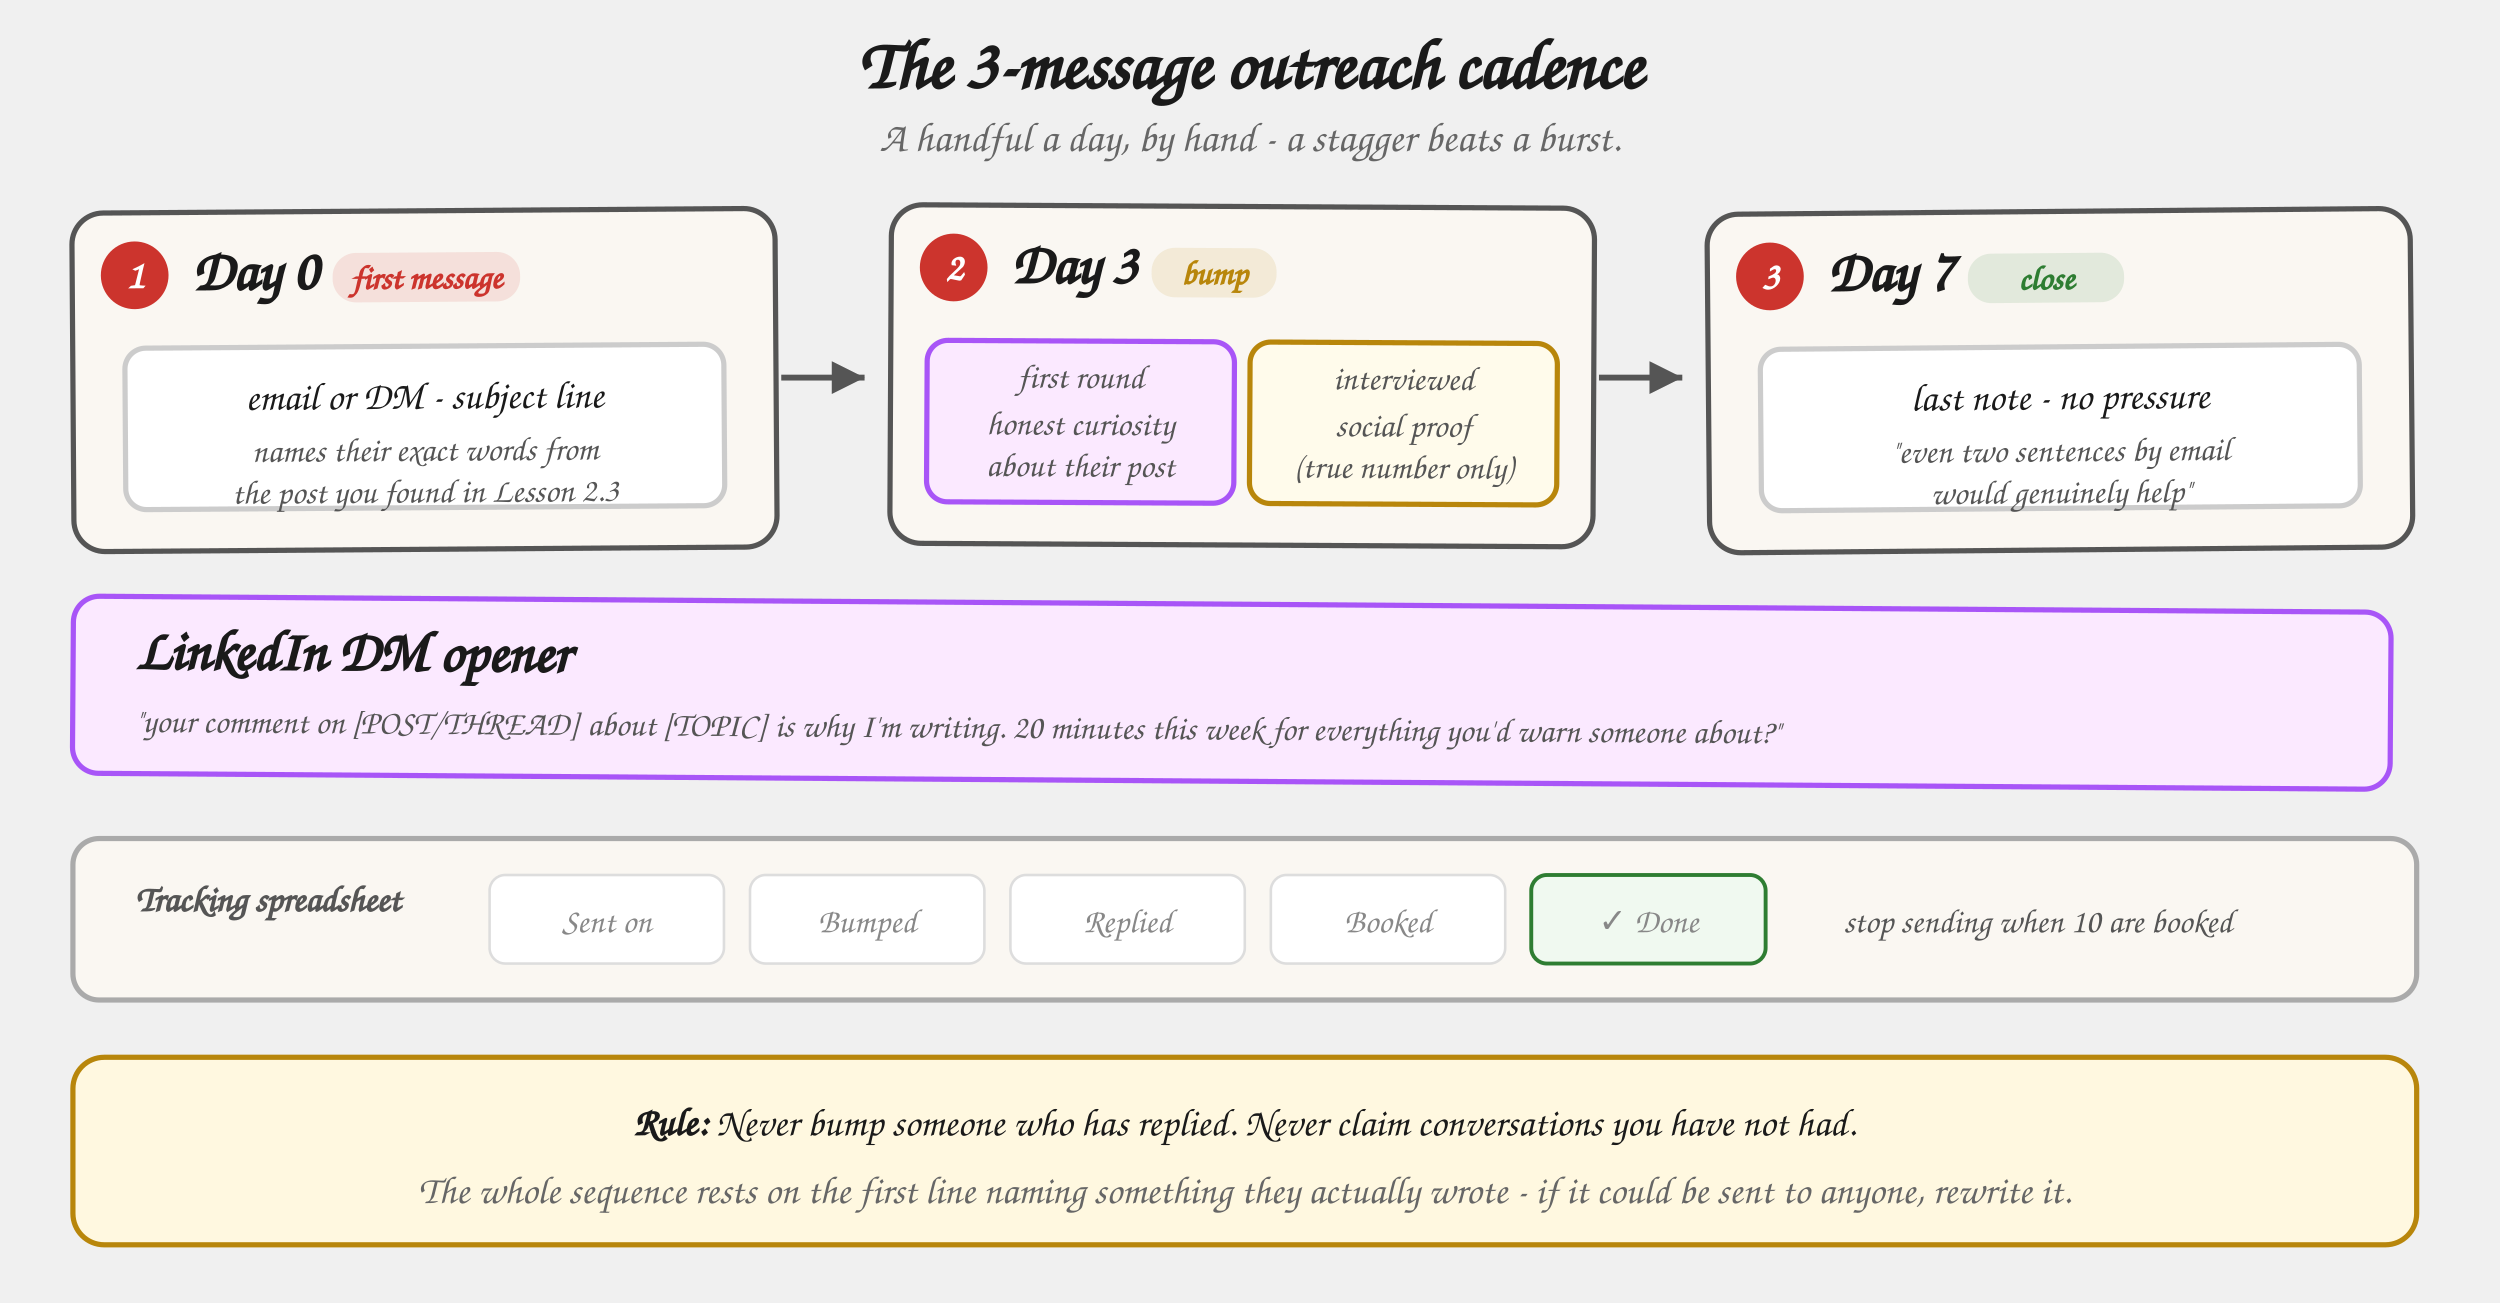
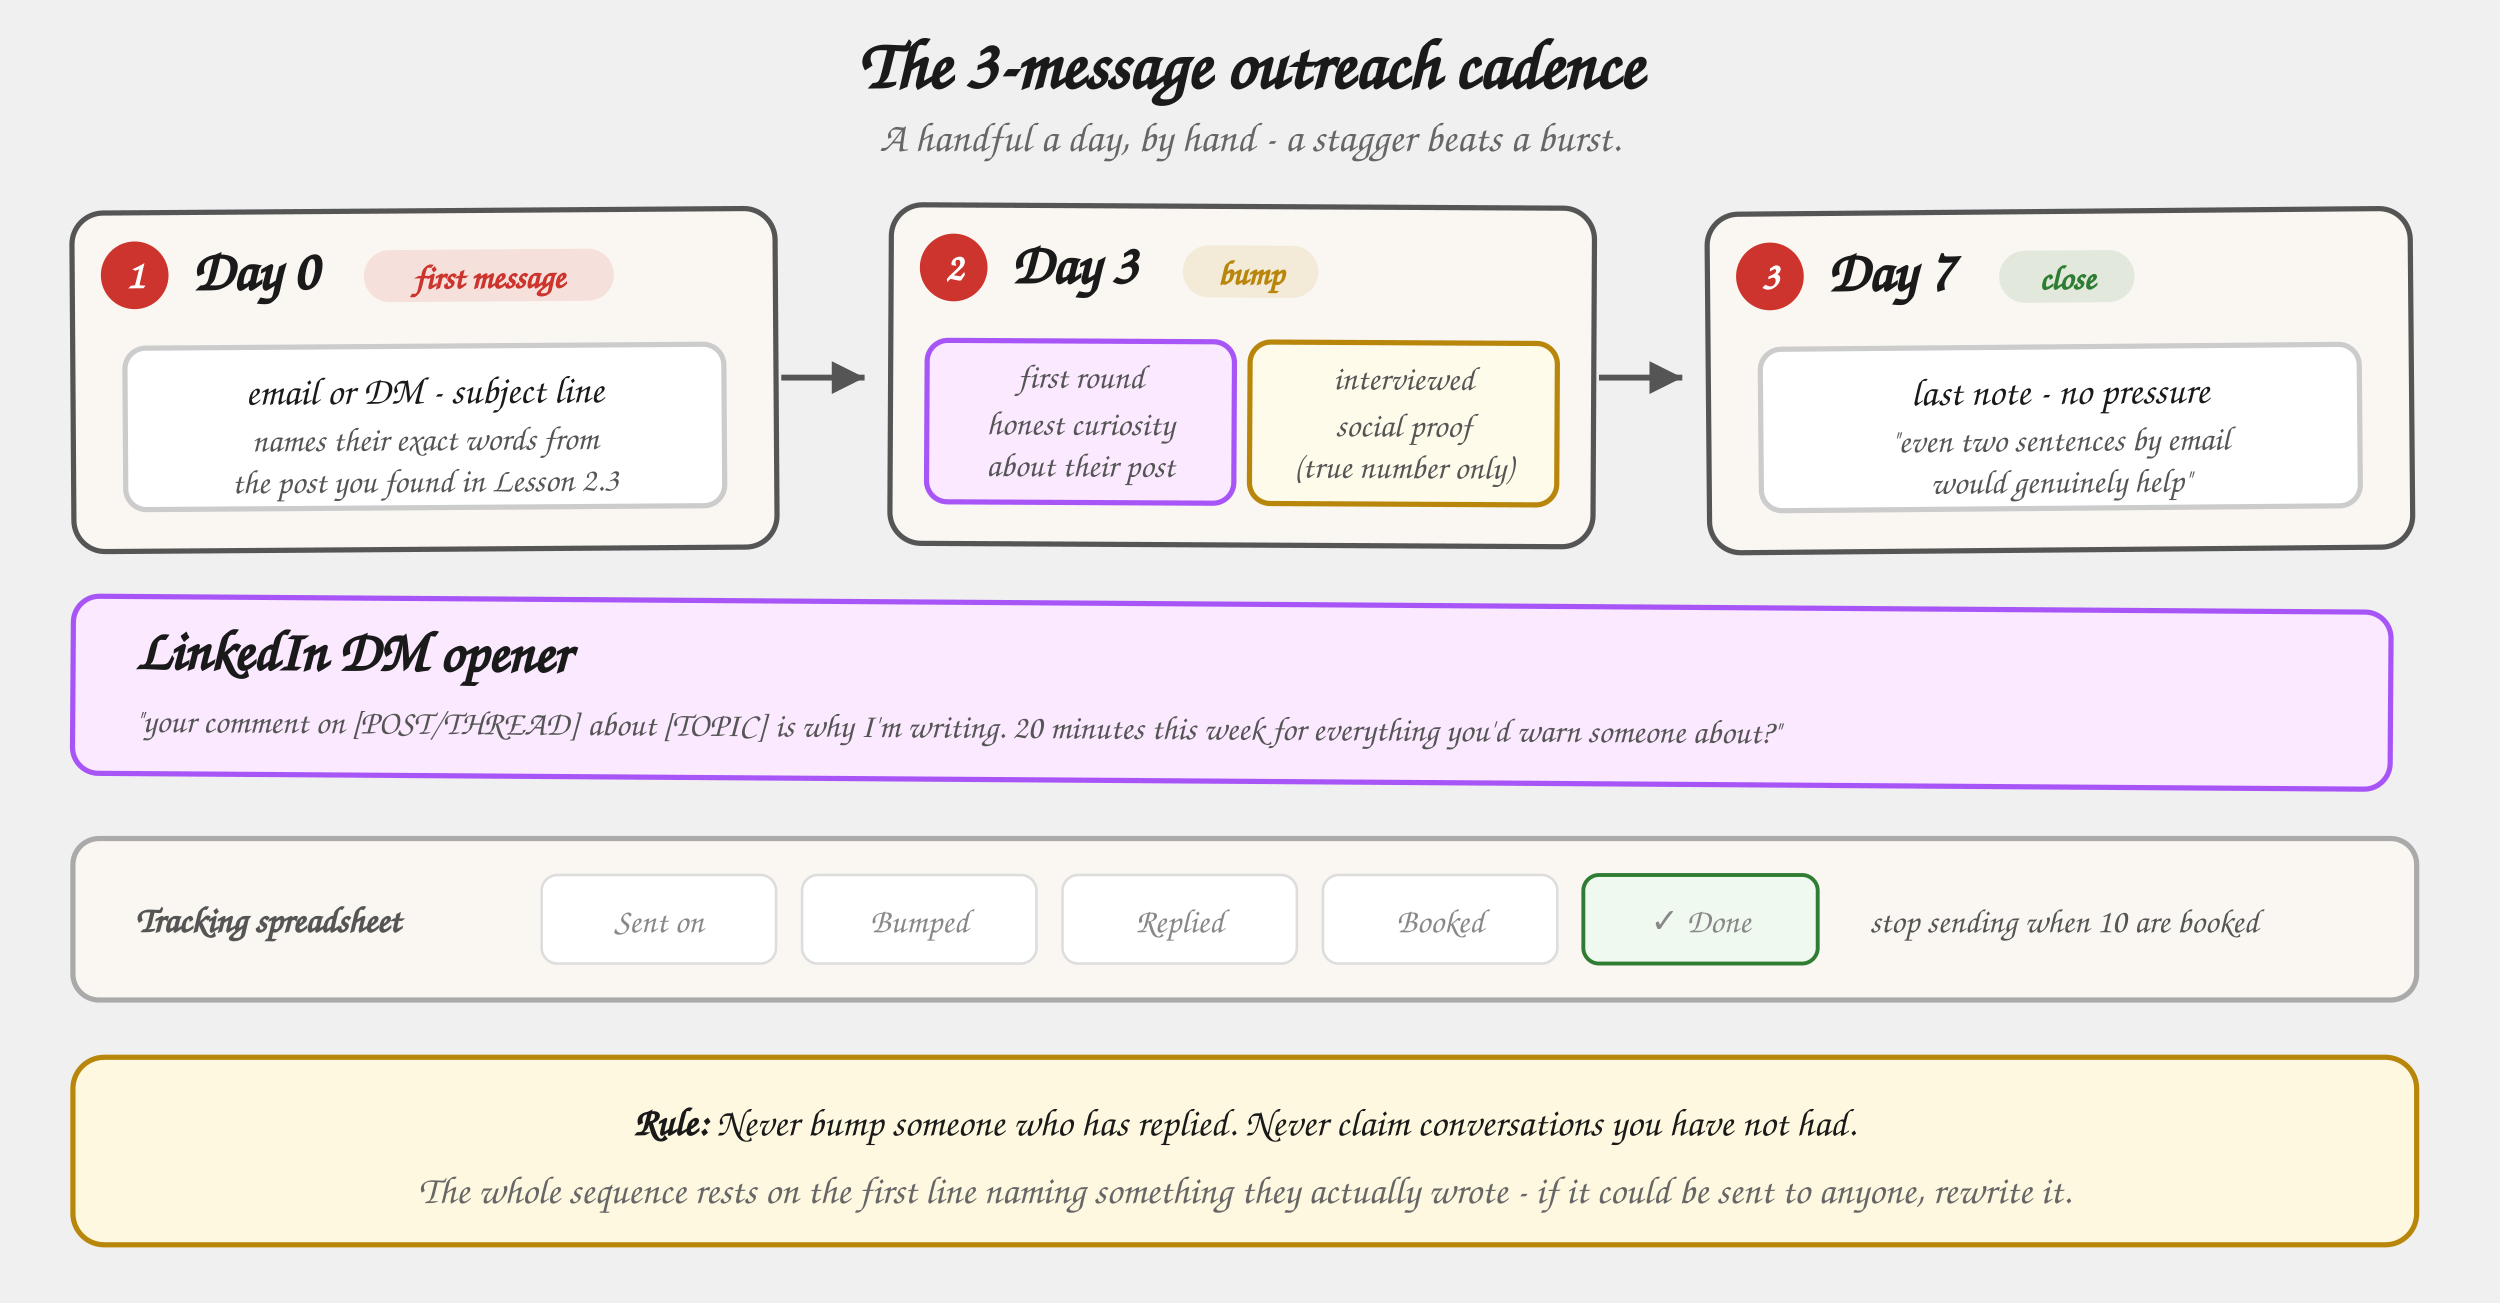
<svg xmlns="http://www.w3.org/2000/svg" viewBox="0 0 960 500" role="img" aria-labelledby="cadence-title">
  <defs>
    <style>
      .h      { font-family: "Caveat", "Patrick Hand", "Comic Sans MS", cursive; }
      .title  { font-size: 27px; font-weight: 700; fill: #1a1a1a; }
      .sub    { font-size: 16px; fill: #666; font-style: italic; }
      .step   { font-size: 22px; font-weight: 700; fill: #1a1a1a; }
-       .stepsm { font-size: 15px; fill: #555; }
      .num    { font-size: 15px; font-weight: 700; fill: #fff; }
      .body   { font-size: 15px; fill: #1a1a1a; }
      .body-sm{ font-size: 13px; fill: #555; }
      .note   { font-size: 15px; fill: #666; font-style: italic; }
      .tag    { font-size: 13px; font-weight: 700; }
      .tag-r  { fill: #cc342d; }
      .tag-a  { fill: #b8860b; }
      .tag-g  { fill: #2e7d32; }
      .card   { fill: #faf7f2; stroke: #555; stroke-width: 2; }
      .card-inner { fill: #ffffff; stroke: #ccc; stroke-width: 2; }
      .card-a { fill: #fffbeb; stroke: #b8860b; stroke-width: 2; }
-       .card-g { fill: #f0f9f0; stroke: #2e7d32; stroke-width: 2; }
      .card-p { fill: #fbe9ff; stroke: #a855f7; stroke-width: 2; }
      .numdot { fill: #cc342d; }
      .arrow  { stroke: #555; stroke-width: 2.25; fill: none; }
-       .arrow-g { stroke: #2e7d32; stroke-width: 2; fill: none; }
-       .arrow-a { stroke: #b8860b; stroke-width: 2; fill: none; }
      .track  { fill: #faf7f2; stroke: #aaa; stroke-width: 2; }
      .track-hd { font-size: 14px; font-weight: 700; fill: #555; }
      .track-cell { font-size: 13px; fill: #888; }
    </style>
    <marker id="ah" viewBox="0 0 10 10" refX="8" refY="5" markerWidth="7" markerHeight="7" orient="auto-start-reverse">
      <path d="M 0 1 L 8 5 L 0 9 z" fill="#555" />
-     </marker>
-     <marker id="ahg" viewBox="0 0 10 10" refX="8" refY="5" markerWidth="7" markerHeight="7" orient="auto-start-reverse">
-       <path d="M 0 1 L 8 5 L 0 9 z" fill="#2e7d32" />
-     </marker>
-     <marker id="aha" viewBox="0 0 10 10" refX="8" refY="5" markerWidth="7" markerHeight="7" orient="auto-start-reverse">
-       <path d="M 0 1 L 8 5 L 0 9 z" fill="#b8860b" />
    </marker>
  </defs>
  <text x="480" y="34" text-anchor="middle" class="h title">The 3-message outreach cadence</text>
  <text x="480" y="58" text-anchor="middle" class="h sub">A handful a day, by hand - a stagger beats a burst.</text>
  <g transform="translate(28, 80) rotate(-0.4 270 65)">
    <rect width="270" height="130" rx="12" class="card" />
    <circle cx="24" cy="24" r="13" class="numdot" />
    <text x="24" y="29" text-anchor="middle" class="h num">1</text>
    <text x="46" y="30" class="h step">Day 0</text>
-     <rect x="100" y="16" width="72" height="19" rx="9" fill="#cc342d" opacity="0.12" />
-     <text x="136" y="30" text-anchor="middle" class="h tag tag-r">first message</text>
+     <rect x="112" y="15" width="96" height="20" rx="10" fill="#cc342d" opacity="0.12" />
+     <text x="160" y="30" text-anchor="middle" class="h tag tag-r">first message</text>
    <rect x="20" y="52" width="230" height="62" rx="8" class="card-inner" />
-     <text x="135" y="76" text-anchor="middle" class="h body">email or DM - subject line</text>
-     <text x="135" y="96" text-anchor="middle" class="h body-sm">names their exact words from</text>
-     <text x="135" y="112" text-anchor="middle" class="h body-sm">the post you found in Lesson 2.3</text>
+     <text x="135" y="74" text-anchor="middle" class="h body">email or DM - subject line</text>
+     <text x="135" y="92" text-anchor="middle" class="h body-sm">names their exact words from</text>
+     <text x="135" y="108" text-anchor="middle" class="h body-sm">the post you found in Lesson 2.3</text>
  </g>
  <path d="M 300 145 L 332 145" class="arrow" marker-end="url(#ah)" />
  <g transform="translate(342, 80) rotate(0.3 270 65)">
    <rect width="270" height="130" rx="12" class="card" />
    <circle cx="24" cy="24" r="13" class="numdot" />
    <text x="24" y="29" text-anchor="middle" class="h num">2</text>
    <text x="46" y="30" class="h step">Day 3</text>
-     <rect x="100" y="16" width="48" height="19" rx="9" fill="#b8860b" opacity="0.12" />
-     <text x="124" y="30" text-anchor="middle" class="h tag tag-a">bump</text>
+     <rect x="112" y="15" width="52" height="20" rx="10" fill="#b8860b" opacity="0.12" />
+     <text x="138" y="30" text-anchor="middle" class="h tag tag-a">bump</text>
    <rect x="14" y="52" width="118" height="62" rx="8" class="card-p" />
    <text x="73" y="70" text-anchor="middle" class="h body-sm" fill="#a855f7">first round</text>
    <text x="73" y="88" text-anchor="middle" class="h body-sm">honest curiosity</text>
    <text x="73" y="104" text-anchor="middle" class="h body-sm">about their post</text>
    <rect x="138" y="52" width="118" height="62" rx="8" class="card-a" />
    <text x="197" y="70" text-anchor="middle" class="h body-sm" fill="#b8860b">interviewed</text>
    <text x="197" y="88" text-anchor="middle" class="h body-sm">social proof</text>
    <text x="197" y="104" text-anchor="middle" class="h body-sm">(true number only)</text>
  </g>
  <path d="M 614 145 L 646 145" class="arrow" marker-end="url(#ah)" />
  <g transform="translate(656, 80) rotate(-0.5 270 65)">
    <rect width="270" height="130" rx="12" class="card" />
    <circle cx="24" cy="24" r="13" class="numdot" />
    <text x="24" y="29" text-anchor="middle" class="h num">3</text>
    <text x="46" y="30" class="h step">Day 7</text>
-     <rect x="100" y="16" width="60" height="19" rx="9" fill="#2e7d32" opacity="0.12" />
-     <text x="130" y="30" text-anchor="middle" class="h tag tag-g">close</text>
+     <rect x="112" y="15" width="52" height="20" rx="10" fill="#2e7d32" opacity="0.12" />
+     <text x="138" y="30" text-anchor="middle" class="h tag tag-g">close</text>
    <rect x="20" y="52" width="230" height="62" rx="8" class="card-inner" />
-     <text x="135" y="76" text-anchor="middle" class="h body">last note - no pressure</text>
-     <text x="135" y="96" text-anchor="middle" class="h body-sm">"even two sentences by email</text>
-     <text x="135" y="112" text-anchor="middle" class="h body-sm">would genuinely help"</text>
+     <text x="135" y="74" text-anchor="middle" class="h body">last note - no pressure</text>
+     <text x="135" y="92" text-anchor="middle" class="h body-sm">"even two sentences by email</text>
+     <text x="135" y="108" text-anchor="middle" class="h body-sm">would genuinely help"</text>
  </g>
  <g transform="translate(28, 232) rotate(0.4 445 34)">
    <rect width="890" height="68" rx="10" class="card-p" />
    <text x="24" y="28" class="h step">LinkedIn DM opener</text>
    <text x="24" y="52" class="h body-sm">"your comment on [POST/THREAD] about [TOPIC] is why I'm writing. 20 minutes this week for everything you'd warn someone about?"</text>
  </g>
  <g transform="translate(28, 322)">
    <rect width="900" height="62" rx="10" class="track" />
-     <text x="24" y="28" class="h track-hd">Tracking spreadsheet</text>
-     <rect x="160" y="14" width="90" height="34" rx="6" fill="#fff" stroke="#ddd" stroke-width="1" />
-     <text x="205" y="36" text-anchor="middle" class="h track-cell">Sent on</text>
-     <rect x="260" y="14" width="90" height="34" rx="6" fill="#fff" stroke="#ddd" stroke-width="1" />
-     <text x="305" y="36" text-anchor="middle" class="h track-cell">Bumped</text>
-     <rect x="360" y="14" width="90" height="34" rx="6" fill="#fff" stroke="#ddd" stroke-width="1" />
-     <text x="405" y="36" text-anchor="middle" class="h track-cell">Replied</text>
-     <rect x="460" y="14" width="90" height="34" rx="6" fill="#fff" stroke="#ddd" stroke-width="1" />
-     <text x="505" y="36" text-anchor="middle" class="h track-cell">Booked</text>
-     <rect x="560" y="14" width="90" height="34" rx="6" fill="#f0f9f0" stroke="#2e7d32" stroke-width="1.5" />
-     <text x="605" y="36" text-anchor="middle" class="h track-cell" fill="#2e7d32">✓ Done</text>
-     <text x="680" y="36" class="h body-sm" fill="#888">stop sending when 10 are booked</text>
+     <text x="24" y="36" class="h track-hd">Tracking spreadsheet</text>
+     <rect x="180" y="14" width="90" height="34" rx="6" fill="#fff" stroke="#ddd" stroke-width="1" />
+     <text x="225" y="36" text-anchor="middle" class="h track-cell">Sent on</text>
+     <rect x="280" y="14" width="90" height="34" rx="6" fill="#fff" stroke="#ddd" stroke-width="1" />
+     <text x="325" y="36" text-anchor="middle" class="h track-cell">Bumped</text>
+     <rect x="380" y="14" width="90" height="34" rx="6" fill="#fff" stroke="#ddd" stroke-width="1" />
+     <text x="425" y="36" text-anchor="middle" class="h track-cell">Replied</text>
+     <rect x="480" y="14" width="90" height="34" rx="6" fill="#fff" stroke="#ddd" stroke-width="1" />
+     <text x="525" y="36" text-anchor="middle" class="h track-cell">Booked</text>
+     <rect x="580" y="14" width="90" height="34" rx="6" fill="#f0f9f0" stroke="#2e7d32" stroke-width="1.5" />
+     <text x="625" y="36" text-anchor="middle" class="h track-cell" fill="#2e7d32">✓ Done</text>
+     <text x="690" y="36" class="h body-sm" fill="#888">stop sending when 10 are booked</text>
  </g>
  <g transform="translate(28, 406)">
    <rect width="900" height="72" rx="12" fill="#fff8e0" stroke="#b8860b" stroke-width="2" />
    <text x="450" y="30" text-anchor="middle" class="h body" fill="#1a1a1a">
      <tspan font-weight="700">Rule:</tspan> Never bump someone who has replied. Never claim conversations you have not had.</text>
    <text x="450" y="56" text-anchor="middle" class="h note">The whole sequence rests on the first line naming something they actually wrote - if it could be sent to anyone, rewrite it.</text>
  </g>
</svg>
